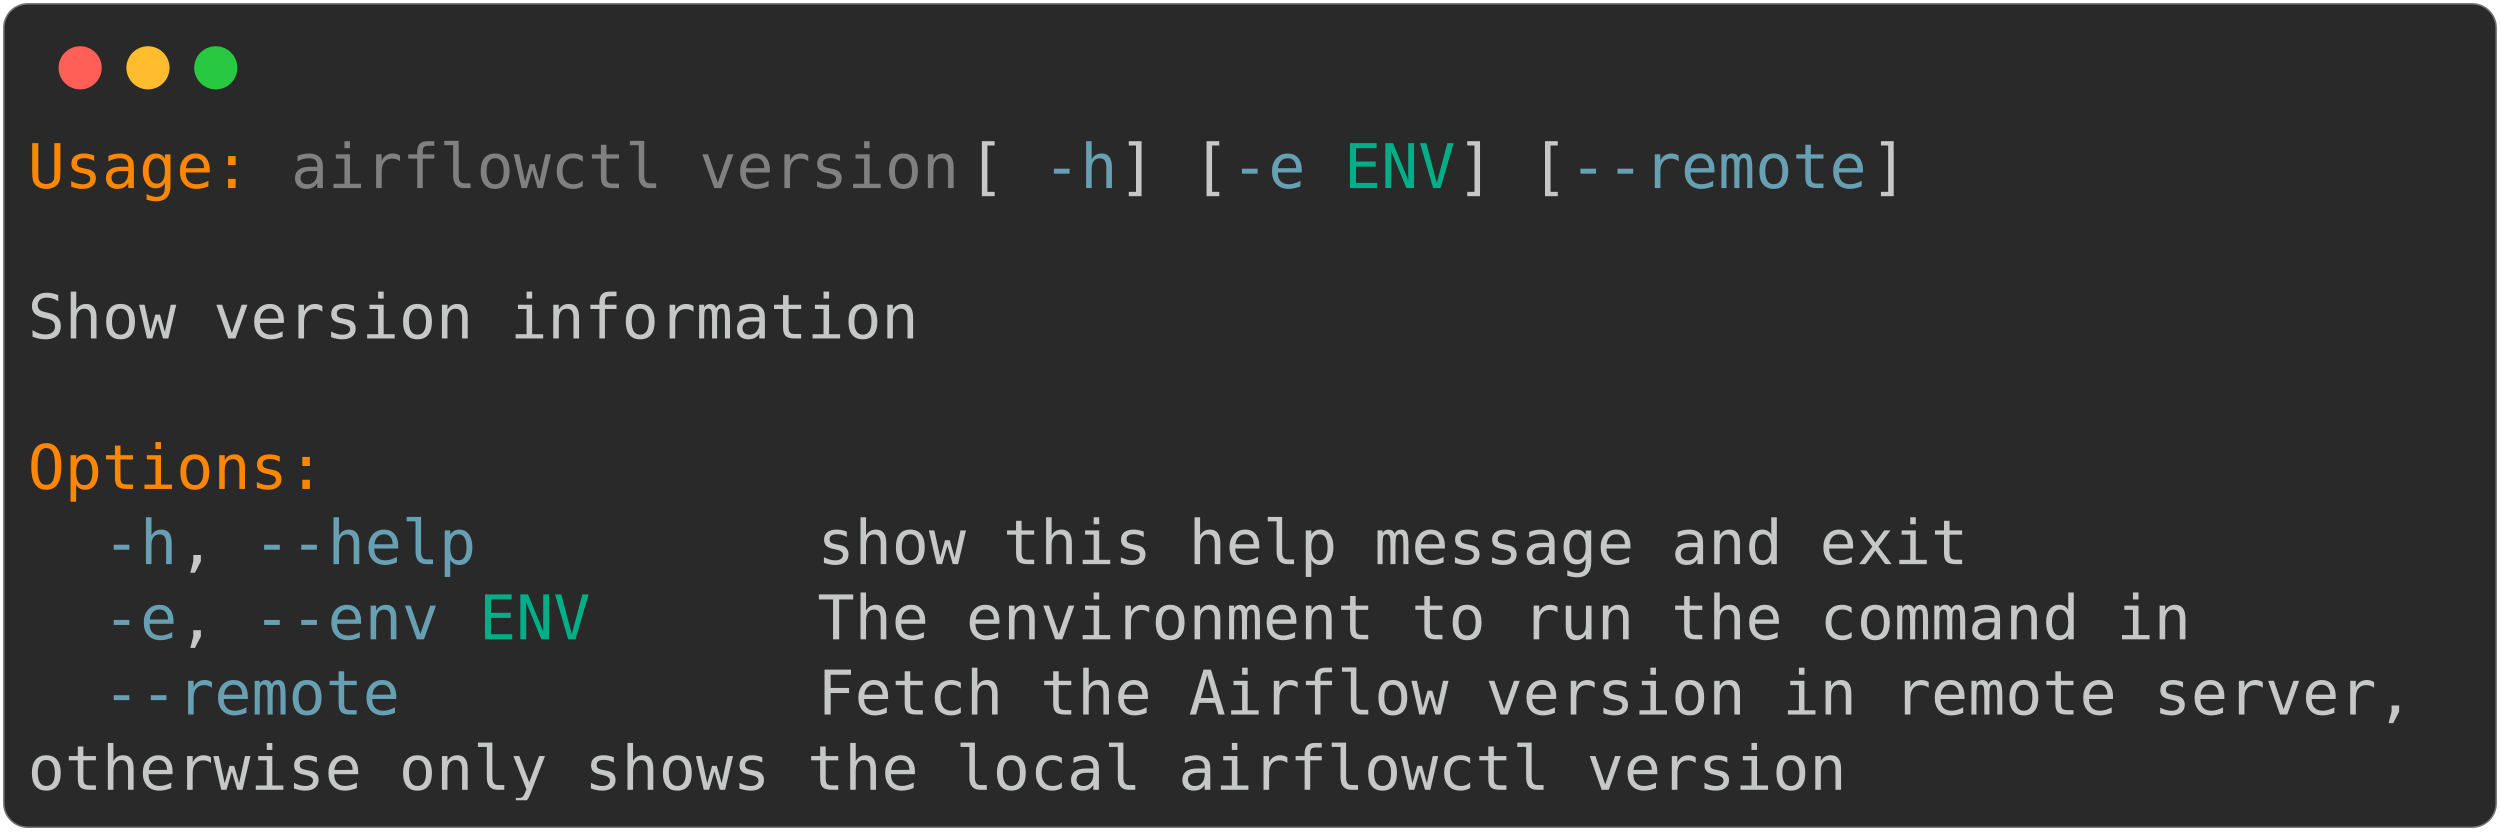
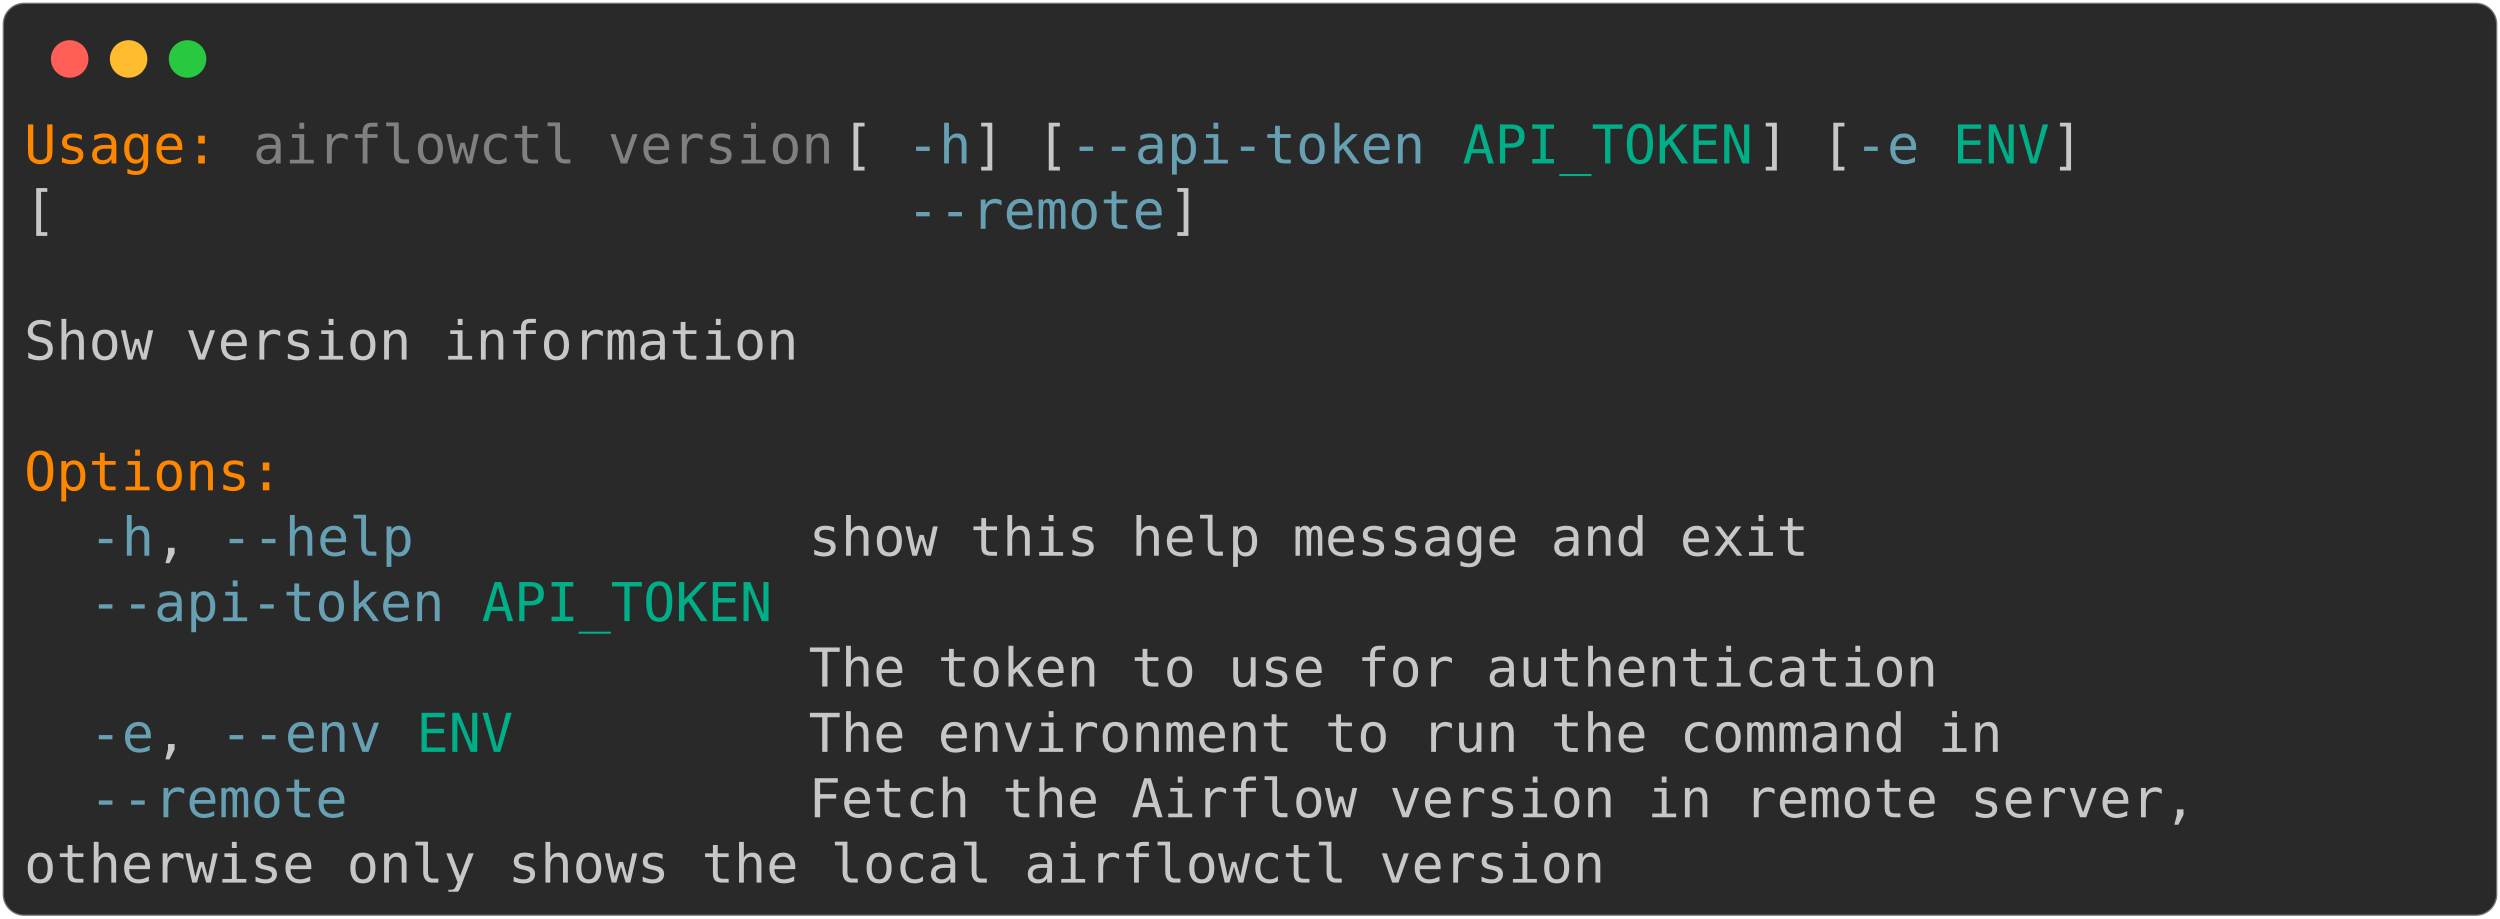
- <svg xmlns="http://www.w3.org/2000/svg" class="rich-terminal" viewBox="0 0 811 269.6">
+ <svg xmlns="http://www.w3.org/2000/svg" class="rich-terminal" viewBox="0 0 933 342.8">
  <style>

    @font-face {
        font-family: "Fira Code";
        src: local("FiraCode-Regular"),
                url("https://cdnjs.cloudflare.com/ajax/libs/firacode/6.2.0/woff2/FiraCode-Regular.woff2") format("woff2"),
                url("https://cdnjs.cloudflare.com/ajax/libs/firacode/6.2.0/woff/FiraCode-Regular.woff") format("woff");
        font-style: normal;
        font-weight: 400;
    }
    @font-face {
        font-family: "Fira Code";
        src: local("FiraCode-Bold"),
                url("https://cdnjs.cloudflare.com/ajax/libs/firacode/6.2.0/woff2/FiraCode-Bold.woff2") format("woff2"),
                url("https://cdnjs.cloudflare.com/ajax/libs/firacode/6.2.0/woff/FiraCode-Bold.woff") format("woff");
        font-style: bold;
        font-weight: 700;
    }

-     .terminal-3399644434-matrix {
+     .terminal-1180839071-matrix {
        font-family: Fira Code, monospace;
        font-size: 20px;
        line-height: 24.4px;
        font-variant-east-asian: full-width;
    }

-     .terminal-3399644434-title {
+     .terminal-1180839071-title {
        font-size: 18px;
        font-weight: bold;
        font-family: arial;
    }

-     .terminal-3399644434-r1 { fill: #ff8700 }
- .terminal-3399644434-r2 { fill: #c5c8c6 }
- .terminal-3399644434-r3 { fill: #808080 }
- .terminal-3399644434-r4 { fill: #68a0b3 }
- .terminal-3399644434-r5 { fill: #00af87 }
+     .terminal-1180839071-r1 { fill: #ff8700 }
+ .terminal-1180839071-r2 { fill: #c5c8c6 }
+ .terminal-1180839071-r3 { fill: #808080 }
+ .terminal-1180839071-r4 { fill: #68a0b3 }
+ .terminal-1180839071-r5 { fill: #00af87 }
    </style>
  <defs>
-     <clipPath id="terminal-3399644434-clip-terminal">
-       <rect x="0" y="0" width="792.0" height="218.6" />
+     <clipPath id="terminal-1180839071-clip-terminal">
+       <rect x="0" y="0" width="914.0" height="291.8" />
    </clipPath>
-     <clipPath id="terminal-3399644434-line-0">
-       <rect x="0" y="1.5" width="793" height="24.65" />
+     <clipPath id="terminal-1180839071-line-0">
+       <rect x="0" y="1.5" width="915" height="24.65" />
    </clipPath>
-     <clipPath id="terminal-3399644434-line-1">
-       <rect x="0" y="25.9" width="793" height="24.65" />
+     <clipPath id="terminal-1180839071-line-1">
+       <rect x="0" y="25.9" width="915" height="24.65" />
    </clipPath>
-     <clipPath id="terminal-3399644434-line-2">
-       <rect x="0" y="50.3" width="793" height="24.65" />
+     <clipPath id="terminal-1180839071-line-2">
+       <rect x="0" y="50.3" width="915" height="24.65" />
    </clipPath>
-     <clipPath id="terminal-3399644434-line-3">
-       <rect x="0" y="74.7" width="793" height="24.65" />
+     <clipPath id="terminal-1180839071-line-3">
+       <rect x="0" y="74.7" width="915" height="24.65" />
    </clipPath>
-     <clipPath id="terminal-3399644434-line-4">
-       <rect x="0" y="99.1" width="793" height="24.65" />
+     <clipPath id="terminal-1180839071-line-4">
+       <rect x="0" y="99.1" width="915" height="24.65" />
    </clipPath>
-     <clipPath id="terminal-3399644434-line-5">
-       <rect x="0" y="123.5" width="793" height="24.65" />
+     <clipPath id="terminal-1180839071-line-5">
+       <rect x="0" y="123.5" width="915" height="24.65" />
    </clipPath>
-     <clipPath id="terminal-3399644434-line-6">
-       <rect x="0" y="147.9" width="793" height="24.65" />
+     <clipPath id="terminal-1180839071-line-6">
+       <rect x="0" y="147.9" width="915" height="24.65" />
    </clipPath>
-     <clipPath id="terminal-3399644434-line-7">
-       <rect x="0" y="172.3" width="793" height="24.65" />
+     <clipPath id="terminal-1180839071-line-7">
+       <rect x="0" y="172.3" width="915" height="24.65" />
+     </clipPath>
+     <clipPath id="terminal-1180839071-line-8">
+       <rect x="0" y="196.7" width="915" height="24.65" />
+     </clipPath>
+     <clipPath id="terminal-1180839071-line-9">
+       <rect x="0" y="221.1" width="915" height="24.65" />
+     </clipPath>
+     <clipPath id="terminal-1180839071-line-10">
+       <rect x="0" y="245.5" width="915" height="24.65" />
    </clipPath>
  </defs>
-   <rect fill="#292929" stroke="rgba(255,255,255,0.35)" stroke-width="1" x="1" y="1" width="809" height="267.6" rx="8" />
+   <rect fill="#292929" stroke="rgba(255,255,255,0.35)" stroke-width="1" x="1" y="1" width="931" height="340.8" rx="8" />
  <g transform="translate(26,22)">
    <circle cx="0" cy="0" r="7" fill="#ff5f57" />
    <circle cx="22" cy="0" r="7" fill="#febc2e" />
    <circle cx="44" cy="0" r="7" fill="#28c840" />
  </g>
-   <g transform="translate(9, 41)" clip-path="url(#terminal-3399644434-clip-terminal)">
-     <g class="terminal-3399644434-matrix">
-       <text class="terminal-3399644434-r1" x="0" y="20" textLength="73.2" clip-path="url(#terminal-3399644434-line-0)">Usage:</text>
-       <text class="terminal-3399644434-r3" x="85.4" y="20" textLength="219.6" clip-path="url(#terminal-3399644434-line-0)">airflowctl version</text>
-       <text class="terminal-3399644434-r2" x="305" y="20" textLength="24.4" clip-path="url(#terminal-3399644434-line-0)"> [</text>
-       <text class="terminal-3399644434-r4" x="329.4" y="20" textLength="24.4" clip-path="url(#terminal-3399644434-line-0)">-h</text>
-       <text class="terminal-3399644434-r2" x="353.8" y="20" textLength="36.6" clip-path="url(#terminal-3399644434-line-0)">] [</text>
-       <text class="terminal-3399644434-r4" x="390.4" y="20" textLength="24.4" clip-path="url(#terminal-3399644434-line-0)">-e</text>
-       <text class="terminal-3399644434-r5" x="427" y="20" textLength="36.6" clip-path="url(#terminal-3399644434-line-0)">ENV</text>
-       <text class="terminal-3399644434-r2" x="463.6" y="20" textLength="36.6" clip-path="url(#terminal-3399644434-line-0)">] [</text>
-       <text class="terminal-3399644434-r4" x="500.2" y="20" textLength="97.6" clip-path="url(#terminal-3399644434-line-0)">--remote</text>
-       <text class="terminal-3399644434-r2" x="597.8" y="20" textLength="12.2" clip-path="url(#terminal-3399644434-line-0)">]</text>
-       <text class="terminal-3399644434-r2" x="793" y="20" textLength="12.2" clip-path="url(#terminal-3399644434-line-0)">
+   <g transform="translate(9, 41)" clip-path="url(#terminal-1180839071-clip-terminal)">
+     <g class="terminal-1180839071-matrix">
+       <text class="terminal-1180839071-r1" x="0" y="20" textLength="73.2" clip-path="url(#terminal-1180839071-line-0)">Usage:</text>
+       <text class="terminal-1180839071-r3" x="85.4" y="20" textLength="219.6" clip-path="url(#terminal-1180839071-line-0)">airflowctl version</text>
+       <text class="terminal-1180839071-r2" x="305" y="20" textLength="24.4" clip-path="url(#terminal-1180839071-line-0)"> [</text>
+       <text class="terminal-1180839071-r4" x="329.4" y="20" textLength="24.4" clip-path="url(#terminal-1180839071-line-0)">-h</text>
+       <text class="terminal-1180839071-r2" x="353.8" y="20" textLength="36.6" clip-path="url(#terminal-1180839071-line-0)">] [</text>
+       <text class="terminal-1180839071-r4" x="390.4" y="20" textLength="134.2" clip-path="url(#terminal-1180839071-line-0)">--api-token</text>
+       <text class="terminal-1180839071-r5" x="536.8" y="20" textLength="109.8" clip-path="url(#terminal-1180839071-line-0)">API_TOKEN</text>
+       <text class="terminal-1180839071-r2" x="646.6" y="20" textLength="36.6" clip-path="url(#terminal-1180839071-line-0)">] [</text>
+       <text class="terminal-1180839071-r4" x="683.2" y="20" textLength="24.4" clip-path="url(#terminal-1180839071-line-0)">-e</text>
+       <text class="terminal-1180839071-r5" x="719.8" y="20" textLength="36.6" clip-path="url(#terminal-1180839071-line-0)">ENV</text>
+       <text class="terminal-1180839071-r2" x="756.4" y="20" textLength="12.2" clip-path="url(#terminal-1180839071-line-0)">]</text>
+       <text class="terminal-1180839071-r2" x="915" y="20" textLength="12.2" clip-path="url(#terminal-1180839071-line-0)">
</text>
-       <text class="terminal-3399644434-r2" x="793" y="44.4" textLength="12.2" clip-path="url(#terminal-3399644434-line-1)">
+       <text class="terminal-1180839071-r2" x="0" y="44.4" textLength="329.4" clip-path="url(#terminal-1180839071-line-1)">                          [</text>
+       <text class="terminal-1180839071-r4" x="329.4" y="44.4" textLength="97.6" clip-path="url(#terminal-1180839071-line-1)">--remote</text>
+       <text class="terminal-1180839071-r2" x="427" y="44.4" textLength="12.2" clip-path="url(#terminal-1180839071-line-1)">]</text>
+       <text class="terminal-1180839071-r2" x="915" y="44.4" textLength="12.2" clip-path="url(#terminal-1180839071-line-1)">
</text>
-       <text class="terminal-3399644434-r2" x="0" y="68.8" textLength="292.8" clip-path="url(#terminal-3399644434-line-2)">Show version information</text>
-       <text class="terminal-3399644434-r2" x="793" y="68.8" textLength="12.2" clip-path="url(#terminal-3399644434-line-2)">
+       <text class="terminal-1180839071-r2" x="915" y="68.8" textLength="12.2" clip-path="url(#terminal-1180839071-line-2)">
</text>
-       <text class="terminal-3399644434-r2" x="793" y="93.2" textLength="12.2" clip-path="url(#terminal-3399644434-line-3)">
+       <text class="terminal-1180839071-r2" x="0" y="93.2" textLength="292.8" clip-path="url(#terminal-1180839071-line-3)">Show version information</text>
+       <text class="terminal-1180839071-r2" x="915" y="93.2" textLength="12.2" clip-path="url(#terminal-1180839071-line-3)">
</text>
-       <text class="terminal-3399644434-r1" x="0" y="117.6" textLength="97.6" clip-path="url(#terminal-3399644434-line-4)">Options:</text>
-       <text class="terminal-3399644434-r2" x="793" y="117.6" textLength="12.2" clip-path="url(#terminal-3399644434-line-4)">
+       <text class="terminal-1180839071-r2" x="915" y="117.6" textLength="12.2" clip-path="url(#terminal-1180839071-line-4)">
</text>
-       <text class="terminal-3399644434-r4" x="24.4" y="142" textLength="24.4" clip-path="url(#terminal-3399644434-line-5)">-h</text>
-       <text class="terminal-3399644434-r2" x="48.8" y="142" textLength="24.4" clip-path="url(#terminal-3399644434-line-5)">, </text>
-       <text class="terminal-3399644434-r4" x="73.2" y="142" textLength="73.2" clip-path="url(#terminal-3399644434-line-5)">--help</text>
-       <text class="terminal-3399644434-r2" x="256.2" y="142" textLength="378.2" clip-path="url(#terminal-3399644434-line-5)">show this help message and exit</text>
-       <text class="terminal-3399644434-r2" x="793" y="142" textLength="12.2" clip-path="url(#terminal-3399644434-line-5)">
+       <text class="terminal-1180839071-r1" x="0" y="142" textLength="97.6" clip-path="url(#terminal-1180839071-line-5)">Options:</text>
+       <text class="terminal-1180839071-r2" x="915" y="142" textLength="12.2" clip-path="url(#terminal-1180839071-line-5)">
</text>
-       <text class="terminal-3399644434-r4" x="24.4" y="166.4" textLength="24.4" clip-path="url(#terminal-3399644434-line-6)">-e</text>
-       <text class="terminal-3399644434-r2" x="48.8" y="166.4" textLength="24.4" clip-path="url(#terminal-3399644434-line-6)">, </text>
-       <text class="terminal-3399644434-r4" x="73.2" y="166.4" textLength="61" clip-path="url(#terminal-3399644434-line-6)">--env</text>
-       <text class="terminal-3399644434-r5" x="146.4" y="166.4" textLength="36.6" clip-path="url(#terminal-3399644434-line-6)">ENV</text>
-       <text class="terminal-3399644434-r2" x="256.2" y="166.4" textLength="451.4" clip-path="url(#terminal-3399644434-line-6)">The environment to run the command in</text>
-       <text class="terminal-3399644434-r2" x="793" y="166.4" textLength="12.2" clip-path="url(#terminal-3399644434-line-6)">
+       <text class="terminal-1180839071-r4" x="24.4" y="166.4" textLength="24.4" clip-path="url(#terminal-1180839071-line-6)">-h</text>
+       <text class="terminal-1180839071-r2" x="48.8" y="166.4" textLength="24.4" clip-path="url(#terminal-1180839071-line-6)">, </text>
+       <text class="terminal-1180839071-r4" x="73.2" y="166.4" textLength="73.2" clip-path="url(#terminal-1180839071-line-6)">--help</text>
+       <text class="terminal-1180839071-r2" x="292.8" y="166.4" textLength="378.2" clip-path="url(#terminal-1180839071-line-6)">show this help message and exit</text>
+       <text class="terminal-1180839071-r2" x="915" y="166.4" textLength="12.2" clip-path="url(#terminal-1180839071-line-6)">
</text>
-       <text class="terminal-3399644434-r4" x="24.4" y="190.8" textLength="97.6" clip-path="url(#terminal-3399644434-line-7)">--remote</text>
-       <text class="terminal-3399644434-r2" x="256.2" y="190.8" textLength="536.8" clip-path="url(#terminal-3399644434-line-7)">Fetch the Airflow version in remote server, </text>
-       <text class="terminal-3399644434-r2" x="793" y="190.8" textLength="12.2" clip-path="url(#terminal-3399644434-line-7)">
+       <text class="terminal-1180839071-r4" x="24.4" y="190.8" textLength="134.2" clip-path="url(#terminal-1180839071-line-7)">--api-token</text>
+       <text class="terminal-1180839071-r5" x="170.8" y="190.8" textLength="109.8" clip-path="url(#terminal-1180839071-line-7)">API_TOKEN</text>
+       <text class="terminal-1180839071-r2" x="915" y="190.8" textLength="12.2" clip-path="url(#terminal-1180839071-line-7)">
</text>
-       <text class="terminal-3399644434-r2" x="0" y="215.2" textLength="597.8" clip-path="url(#terminal-3399644434-line-8)">otherwise only shows the local airflowctl version</text>
-       <text class="terminal-3399644434-r2" x="793" y="215.2" textLength="12.2" clip-path="url(#terminal-3399644434-line-8)">
+       <text class="terminal-1180839071-r2" x="292.8" y="215.2" textLength="427" clip-path="url(#terminal-1180839071-line-8)">The token to use for authentication</text>
+       <text class="terminal-1180839071-r2" x="915" y="215.2" textLength="12.2" clip-path="url(#terminal-1180839071-line-8)">
+ </text>
+       <text class="terminal-1180839071-r4" x="24.4" y="239.6" textLength="24.4" clip-path="url(#terminal-1180839071-line-9)">-e</text>
+       <text class="terminal-1180839071-r2" x="48.8" y="239.6" textLength="24.4" clip-path="url(#terminal-1180839071-line-9)">, </text>
+       <text class="terminal-1180839071-r4" x="73.2" y="239.6" textLength="61" clip-path="url(#terminal-1180839071-line-9)">--env</text>
+       <text class="terminal-1180839071-r5" x="146.4" y="239.6" textLength="36.6" clip-path="url(#terminal-1180839071-line-9)">ENV</text>
+       <text class="terminal-1180839071-r2" x="292.8" y="239.6" textLength="451.4" clip-path="url(#terminal-1180839071-line-9)">The environment to run the command in</text>
+       <text class="terminal-1180839071-r2" x="915" y="239.6" textLength="12.2" clip-path="url(#terminal-1180839071-line-9)">
+ </text>
+       <text class="terminal-1180839071-r4" x="24.4" y="264" textLength="97.6" clip-path="url(#terminal-1180839071-line-10)">--remote</text>
+       <text class="terminal-1180839071-r2" x="292.8" y="264" textLength="536.8" clip-path="url(#terminal-1180839071-line-10)">Fetch the Airflow version in remote server, </text>
+       <text class="terminal-1180839071-r2" x="915" y="264" textLength="12.2" clip-path="url(#terminal-1180839071-line-10)">
+ </text>
+       <text class="terminal-1180839071-r2" x="0" y="288.4" textLength="597.8" clip-path="url(#terminal-1180839071-line-11)">otherwise only shows the local airflowctl version</text>
+       <text class="terminal-1180839071-r2" x="915" y="288.4" textLength="12.2" clip-path="url(#terminal-1180839071-line-11)">
</text>
    </g>
  </g>
</svg>
